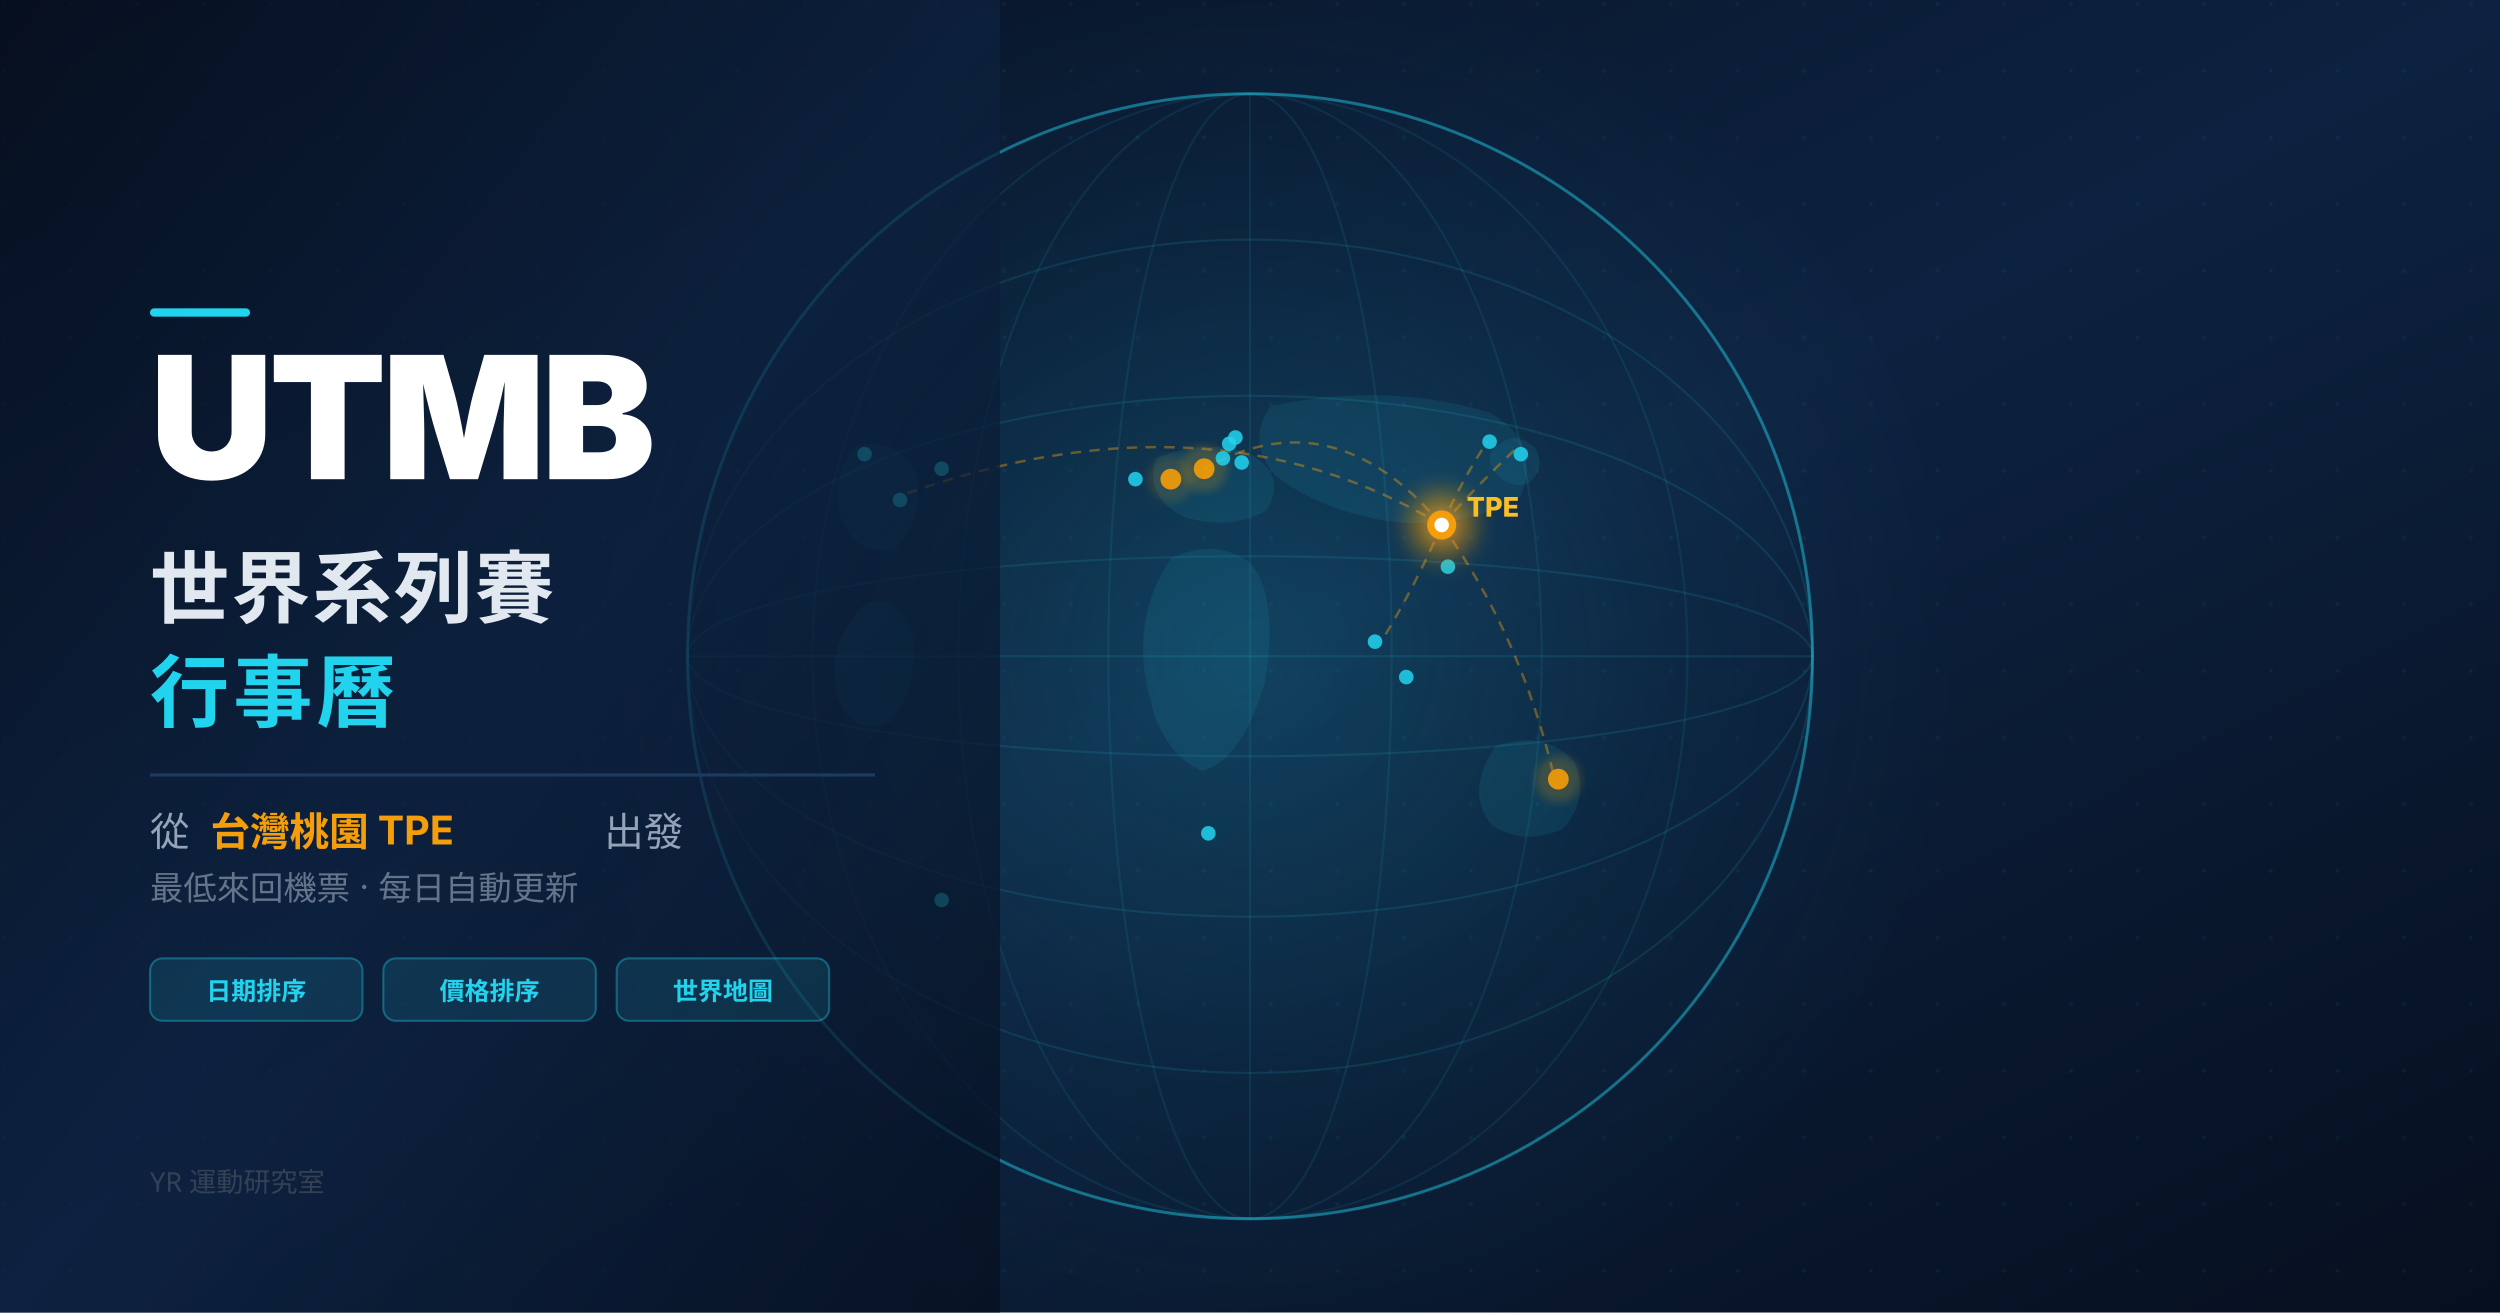
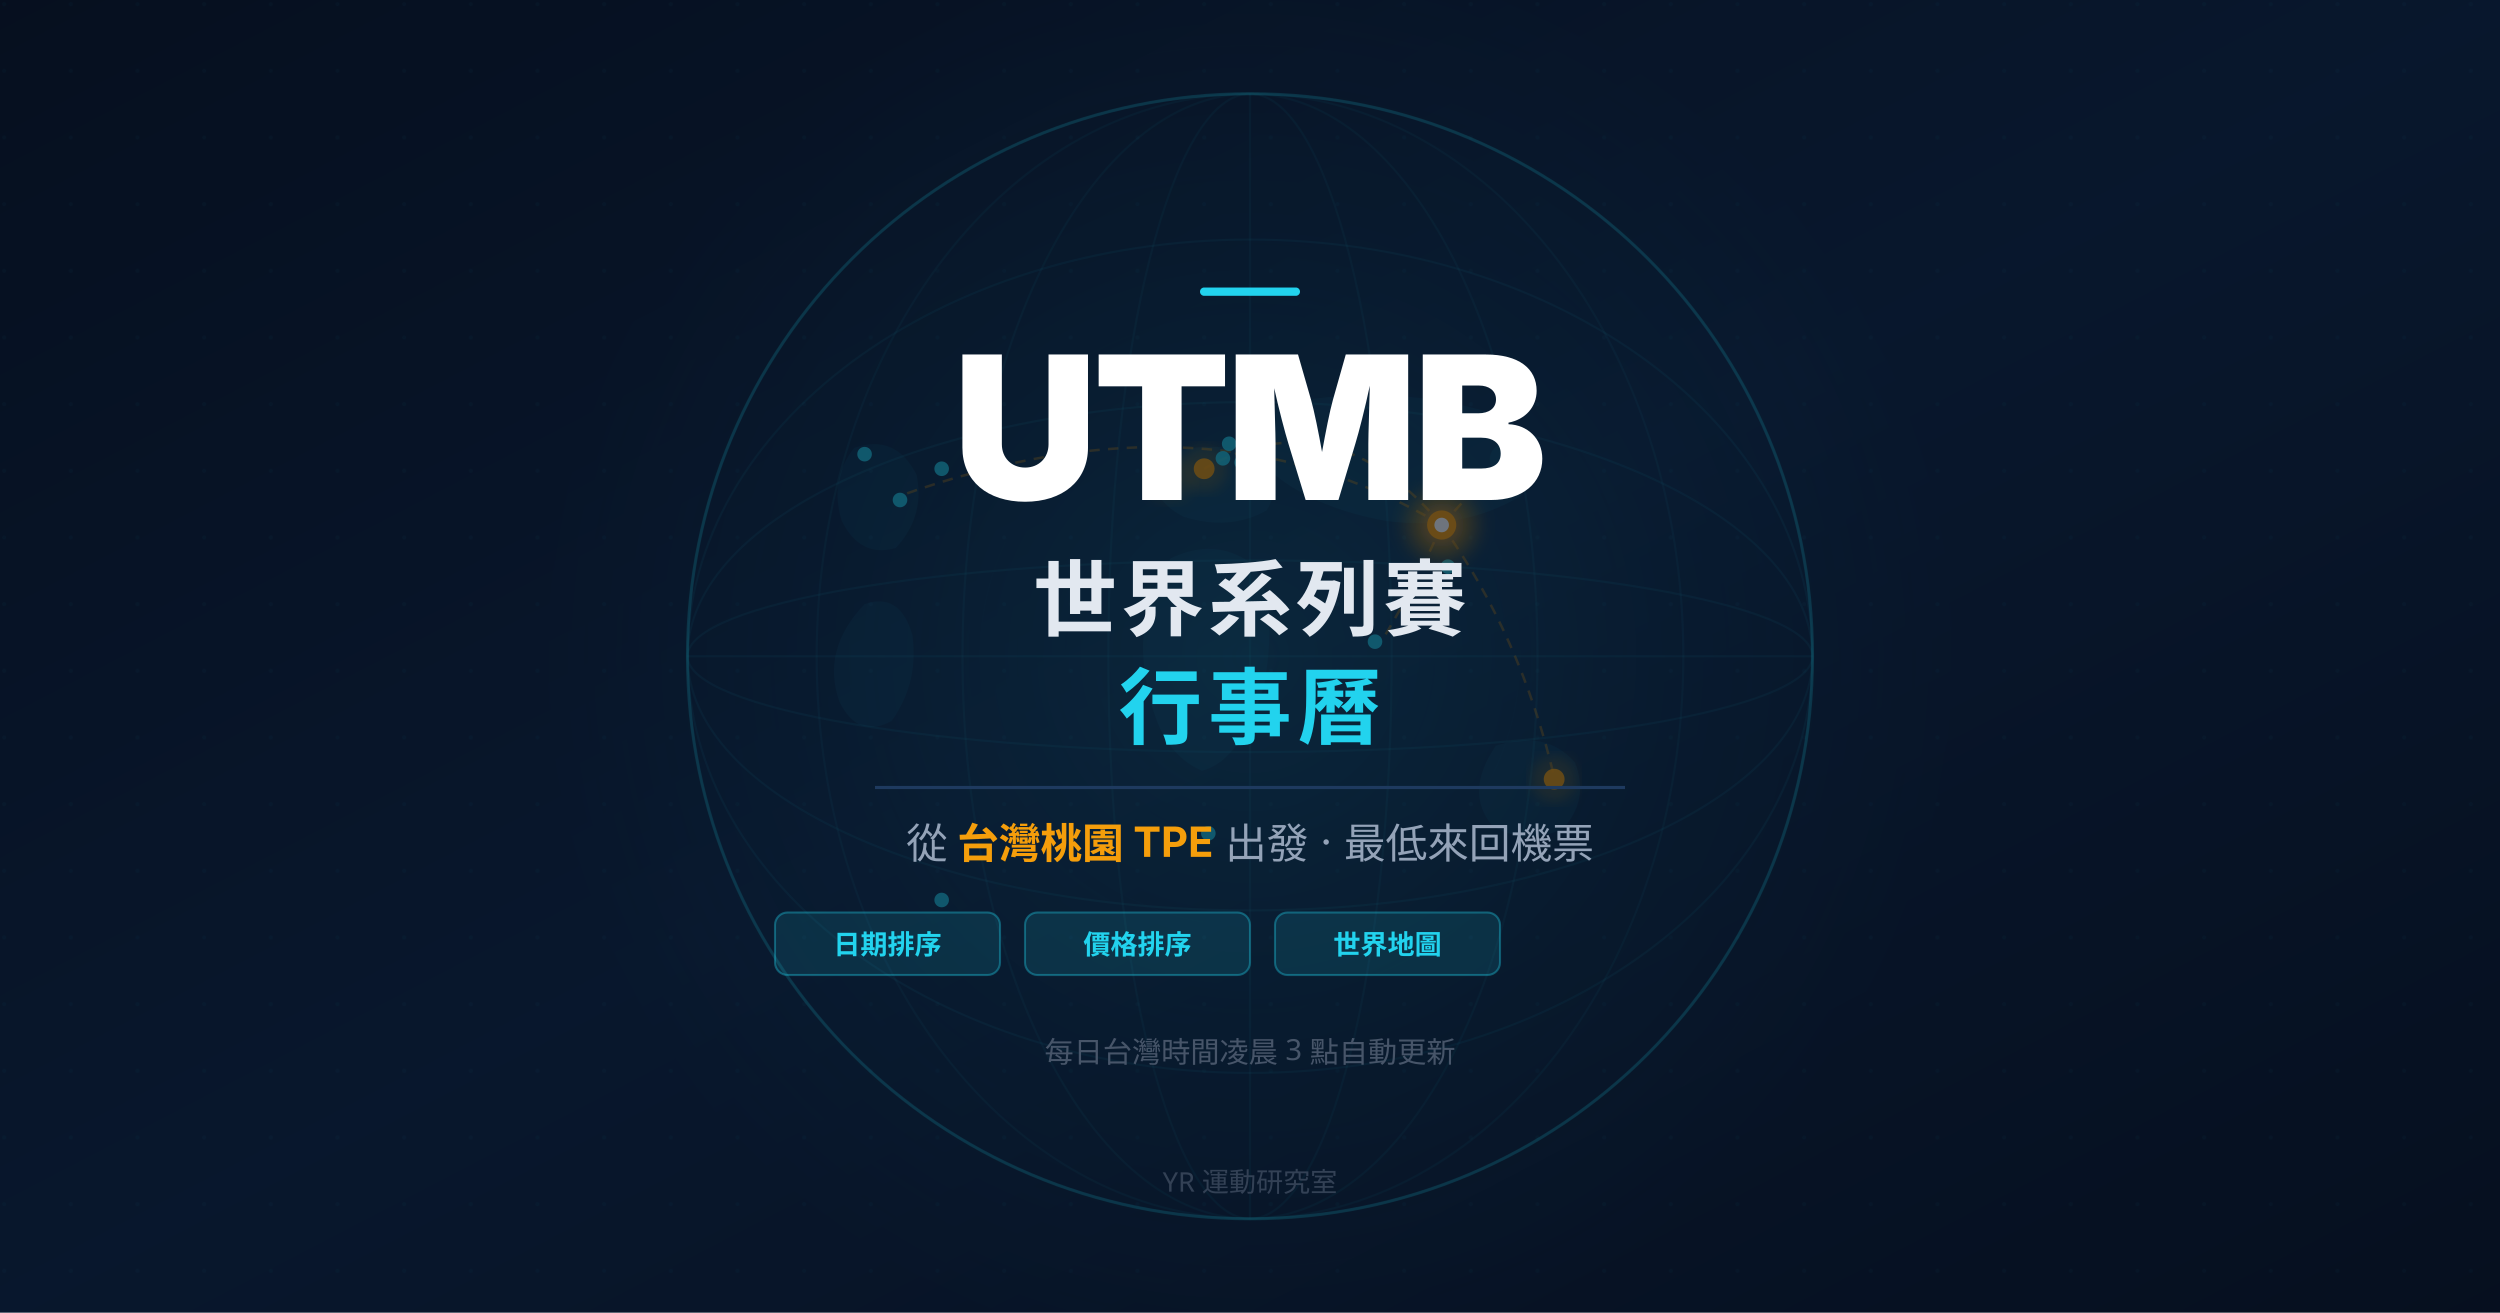
<svg xmlns="http://www.w3.org/2000/svg" viewBox="0 0 1200 630" width="1200" height="630">
  <defs>
    <linearGradient id="bg" x1="0%" y1="0%" x2="100%" y2="100%">
      <stop offset="0%" stop-color="#060f1f" />
      <stop offset="50%" stop-color="#0d2240" />
      <stop offset="100%" stop-color="#060f1f" />
    </linearGradient>
    <radialGradient id="globeGlow" cx="50%" cy="50%" r="50%">
-       <stop offset="0%" stop-color="#22d3ee" stop-opacity="0.18" />
-       <stop offset="60%" stop-color="#22d3ee" stop-opacity="0.05" />
+       <stop offset="0%" stop-color="#22d3ee" stop-opacity="0.2" />
+       <stop offset="60%" stop-color="#22d3ee" stop-opacity="0.06" />
      <stop offset="100%" stop-color="#22d3ee" stop-opacity="0" />
-     </radialGradient>
-     <radialGradient id="centerGlow" cx="50%" cy="50%" r="50%">
-       <stop offset="0%" stop-color="#0ea5e9" stop-opacity="0.25" />
-       <stop offset="100%" stop-color="#0ea5e9" stop-opacity="0" />
    </radialGradient>
    <radialGradient id="tpeGlow" cx="50%" cy="50%" r="50%">
      <stop offset="0%" stop-color="#f59e0b" stop-opacity="0.9" />
      <stop offset="100%" stop-color="#f59e0b" stop-opacity="0" />
    </radialGradient>
    <pattern id="dots" x="0" y="0" width="32" height="32" patternUnits="userSpaceOnUse">
      <circle cx="2" cy="2" r="1" fill="#22d3ee" fill-opacity="0.06" />
    </pattern>
-     <filter id="blur4">
-       <feGaussianBlur stdDeviation="4" />
-     </filter>
-     <filter id="blur2">
-       <feGaussianBlur stdDeviation="2" />
+     <filter id="blur3">
+       <feGaussianBlur stdDeviation="3" />
    </filter>
  </defs>
  <rect width="1200" height="630" fill="url(#bg)" />
  <rect width="1200" height="630" fill="url(#dots)" />
  <circle cx="600" cy="315" r="340" fill="url(#globeGlow)" />
-   <g fill="none" stroke="#22d3ee" stroke-opacity="0.12" stroke-width="1">
+   <g fill="none" stroke="#22d3ee" stroke-opacity="0.11" stroke-width="1">
    <circle cx="600" cy="315" r="270" />
    <ellipse cx="600" cy="315" rx="270" ry="200" />
-     <ellipse cx="600" cy="315" rx="270" ry="125" />
-     <ellipse cx="600" cy="315" rx="270" ry="48" />
+     <ellipse cx="600" cy="315" rx="270" ry="122" />
+     <ellipse cx="600" cy="315" rx="270" ry="46" />
    <line x1="330" y1="315" x2="870" y2="315" />
  </g>
  <g fill="none" stroke="#22d3ee" stroke-opacity="0.09" stroke-width="1">
    <ellipse cx="600" cy="315" rx="68" ry="270" />
-     <ellipse cx="600" cy="315" rx="140" ry="270" />
-     <ellipse cx="600" cy="315" rx="210" ry="270" />
+     <ellipse cx="600" cy="315" rx="138" ry="270" />
+     <ellipse cx="600" cy="315" rx="208" ry="270" />
    <line x1="600" y1="45" x2="600" y2="585" />
  </g>
-   <circle cx="600" cy="315" r="270" fill="none" stroke="#22d3ee" stroke-width="1.5" stroke-opacity="0.4" />
-   <g fill="#22d3ee" fill-opacity="0.09">
+   <circle cx="600" cy="315" r="270" fill="none" stroke="#22d3ee" stroke-width="1.5" stroke-opacity="0.35" />
+   <g fill="#22d3ee" fill-opacity="0.08">
    <path d="M555 220 Q580 210 600 218 Q618 228 608 245 Q590 255 568 248 Q549 238 555 220Z" />
    <path d="M610 195 Q665 183 715 198 Q740 212 730 238 Q702 255 665 250 Q632 244 612 228 Q598 212 610 195Z" />
    <path d="M562 268 Q583 258 600 270 Q614 286 607 328 Q596 365 577 370 Q558 362 552 335 Q542 298 562 268Z" />
    <path d="M410 215 Q430 208 440 228 Q444 248 430 263 Q413 268 404 250 Q398 230 410 215Z" />
    <path d="M415 290 Q432 284 438 305 Q441 328 428 346 Q412 355 403 337 Q394 312 415 290Z" />
    <path d="M718 358 Q742 350 756 366 Q763 384 750 398 Q731 406 716 396 Q703 380 718 358Z" />
    <path d="M720 213 Q728 207 737 215 Q742 224 734 232 Q724 235 717 226 Q712 218 720 213Z" />
  </g>
-   <g fill="none" stroke="#f59e0b" stroke-opacity="0.4" stroke-width="1.2" stroke-dasharray="5 4">
+   <g fill="none" stroke="#f59e0b" stroke-opacity="0.35" stroke-width="1.2" stroke-dasharray="5 4">
    <path d="M692 252 Q640 190 578 225" />
    <path d="M692 252 Q730 305 746 373" />
    <path d="M692 252 Q580 185 432 238" />
    <path d="M692 252 Q680 280 663 308" />
    <path d="M692 252 Q710 232 727 216" />
-     <path d="M692 252 Q703 228 714 212" />
  </g>
  <circle cx="578" cy="225" r="5" fill="#f59e0b" fill-opacity="0.9" />
-   <circle cx="578" cy="225" r="11" fill="#f59e0b" fill-opacity="0.2" filter="url(#blur2)" />
+   <circle cx="578" cy="225" r="11" fill="#f59e0b" fill-opacity="0.2" filter="url(#blur3)" />
  <circle cx="562" cy="230" r="5" fill="#f59e0b" fill-opacity="0.9" />
-   <circle cx="562" cy="230" r="11" fill="#f59e0b" fill-opacity="0.15" filter="url(#blur2)" />
-   <circle cx="748" cy="374" r="5" fill="#f59e0b" fill-opacity="0.9" />
-   <circle cx="748" cy="374" r="11" fill="#f59e0b" fill-opacity="0.2" filter="url(#blur2)" />
+   <circle cx="562" cy="230" r="11" fill="#f59e0b" fill-opacity="0.15" filter="url(#blur3)" />
+   <circle cx="746" cy="374" r="5" fill="#f59e0b" fill-opacity="0.9" />
+   <circle cx="746" cy="374" r="11" fill="#f59e0b" fill-opacity="0.2" filter="url(#blur3)" />
  <circle cx="587" cy="220" r="3.5" fill="#22d3ee" fill-opacity="0.85" />
  <circle cx="596" cy="222" r="3.5" fill="#22d3ee" fill-opacity="0.85" />
  <circle cx="590" cy="213" r="3.5" fill="#22d3ee" fill-opacity="0.85" />
  <circle cx="432" cy="240" r="3.5" fill="#22d3ee" fill-opacity="0.85" />
  <circle cx="415" cy="218" r="3.5" fill="#22d3ee" fill-opacity="0.85" />
  <circle cx="452" cy="225" r="3.5" fill="#22d3ee" fill-opacity="0.85" />
  <circle cx="695" cy="272" r="3.5" fill="#22d3ee" fill-opacity="0.85" />
  <circle cx="730" cy="218" r="3.5" fill="#22d3ee" fill-opacity="0.85" />
-   <circle cx="715" cy="212" r="3.5" fill="#22d3ee" fill-opacity="0.85" />
  <circle cx="660" cy="308" r="3.5" fill="#22d3ee" fill-opacity="0.85" />
-   <circle cx="675" cy="325" r="3.5" fill="#22d3ee" fill-opacity="0.85" />
  <circle cx="580" cy="400" r="3.5" fill="#22d3ee" fill-opacity="0.85" />
  <circle cx="452" cy="432" r="3.5" fill="#22d3ee" fill-opacity="0.85" />
-   <circle cx="593" cy="210" r="3.5" fill="#22d3ee" fill-opacity="0.85" />
-   <circle cx="545" cy="230" r="3.5" fill="#22d3ee" fill-opacity="0.85" />
-   <circle cx="692" cy="252" r="22" fill="url(#tpeGlow)" filter="url(#blur4)" />
+   <circle cx="692" cy="252" r="22" fill="url(#tpeGlow)" filter="url(#blur3)" />
  <circle cx="692" cy="252" r="7" fill="#f59e0b" />
  <circle cx="692" cy="252" r="3.5" fill="#fff" />
-   <text x="704" y="248" font-family="system-ui,-apple-system,sans-serif" font-size="13" fill="#fbbf24" font-weight="800">TPE</text>
-   <rect x="0" y="0" width="480" height="630" fill="url(#bg)" fill-opacity="0.72" />
-   <rect x="72" y="148" width="48" height="4" rx="2" fill="#22d3ee" />
-   <text x="72" y="230" font-family="system-ui,-apple-system,'Segoe UI',sans-serif" font-size="82" font-weight="900" fill="#ffffff" letter-spacing="-2">UTMB</text>
-   <text x="72" y="296" font-family="system-ui,-apple-system,'Segoe UI',sans-serif" font-size="38" font-weight="700" fill="#e2e8f0" letter-spacing="1">世界系列賽</text>
-   <text x="72" y="346" font-family="system-ui,-apple-system,'Segoe UI',sans-serif" font-size="38" font-weight="700" fill="#22d3ee" letter-spacing="2">行事曆</text>
-   <line x1="72" y1="372" x2="420" y2="372" stroke="#1e3a5f" stroke-width="1.5" />
-   <text x="72" y="406" font-family="system-ui,-apple-system,sans-serif" font-size="19" fill="#94a3b8" font-weight="400">從</text>
-   <text x="101" y="406" font-family="system-ui,-apple-system,sans-serif" font-size="19" fill="#f59e0b" font-weight="700"> 台灣桃園 TPE </text>
-   <text x="290" y="406" font-family="system-ui,-apple-system,sans-serif" font-size="19" fill="#94a3b8" font-weight="400">出發</text>
-   <text x="72" y="432" font-family="system-ui,-apple-system,sans-serif" font-size="16" fill="#64748b">最低來回機票 · 每日自動更新</text>
-   <rect x="72" y="460" width="102" height="30" rx="6" fill="#22d3ee" fill-opacity="0.12" stroke="#22d3ee" stroke-opacity="0.35" stroke-width="1" />
-   <text x="123" y="480" font-family="system-ui,sans-serif" font-size="12" fill="#22d3ee" font-weight="600" text-anchor="middle">日期排序</text>
-   <rect x="184" y="460" width="102" height="30" rx="6" fill="#22d3ee" fill-opacity="0.12" stroke="#22d3ee" stroke-opacity="0.35" stroke-width="1" />
-   <text x="235" y="480" font-family="system-ui,sans-serif" font-size="12" fill="#22d3ee" font-weight="600" text-anchor="middle">價格排序</text>
-   <rect x="296" y="460" width="102" height="30" rx="6" fill="#22d3ee" fill-opacity="0.12" stroke="#22d3ee" stroke-opacity="0.35" stroke-width="1" />
-   <text x="347" y="480" font-family="system-ui,sans-serif" font-size="12" fill="#22d3ee" font-weight="600" text-anchor="middle">世界地圖</text>
-   <text x="72" y="572" font-family="system-ui,sans-serif" font-size="13" fill="#334155" font-weight="500">YR 運動研究室</text>
+   <rect width="1200" height="630" fill="#06111f" fill-opacity="0.58" />
+   <rect x="576" y="138" width="48" height="4" rx="2" fill="#22d3ee" />
+   <text x="600" y="240" font-family="system-ui,-apple-system,'Segoe UI',sans-serif" font-size="96" font-weight="900" fill="#ffffff" letter-spacing="-2" text-anchor="middle">UTMB</text>
+   <text x="600" y="302" font-family="system-ui,-apple-system,'Segoe UI',sans-serif" font-size="40" font-weight="700" fill="#e2e8f0" letter-spacing="2" text-anchor="middle">世界系列賽</text>
+   <text x="600" y="354" font-family="system-ui,-apple-system,'Segoe UI',sans-serif" font-size="40" font-weight="700" fill="#22d3ee" letter-spacing="3" text-anchor="middle">行事曆</text>
+   <line x1="420" y1="378" x2="780" y2="378" stroke="#1e3a5f" stroke-width="1.5" />
+   <text x="600" y="412" font-family="system-ui,-apple-system,sans-serif" font-size="20" fill="#94a3b8" font-weight="400" text-anchor="middle">從
+     <tspan fill="#f59e0b" font-weight="700"> 台灣桃園 TPE </tspan>
+     <tspan fill="#94a3b8">出發 · 最低來回機票</tspan>
+   </text>
+   <g text-anchor="middle" font-family="system-ui,sans-serif" font-size="13" font-weight="600" fill="#22d3ee">
+     <rect x="372" y="438" width="108" height="30" rx="6" fill="#22d3ee" fill-opacity="0.12" stroke="#22d3ee" stroke-opacity="0.35" stroke-width="1" />
+     <text x="426" y="458">日期排序</text>
+     <rect x="492" y="438" width="108" height="30" rx="6" fill="#22d3ee" fill-opacity="0.12" stroke="#22d3ee" stroke-opacity="0.35" stroke-width="1" />
+     <text x="546" y="458">價格排序</text>
+     <rect x="612" y="438" width="108" height="30" rx="6" fill="#22d3ee" fill-opacity="0.12" stroke="#22d3ee" stroke-opacity="0.35" stroke-width="1" />
+     <text x="666" y="458">世界地圖</text>
+   </g>
+   <text x="600" y="510" font-family="system-ui,sans-serif" font-size="14" fill="#475569" text-anchor="middle">每日台灣時間凌晨 3 點自動更新</text>
+   <text x="600" y="572" font-family="system-ui,sans-serif" font-size="13" fill="#334155" font-weight="500" text-anchor="middle">YR 運動研究室</text>
</svg>
